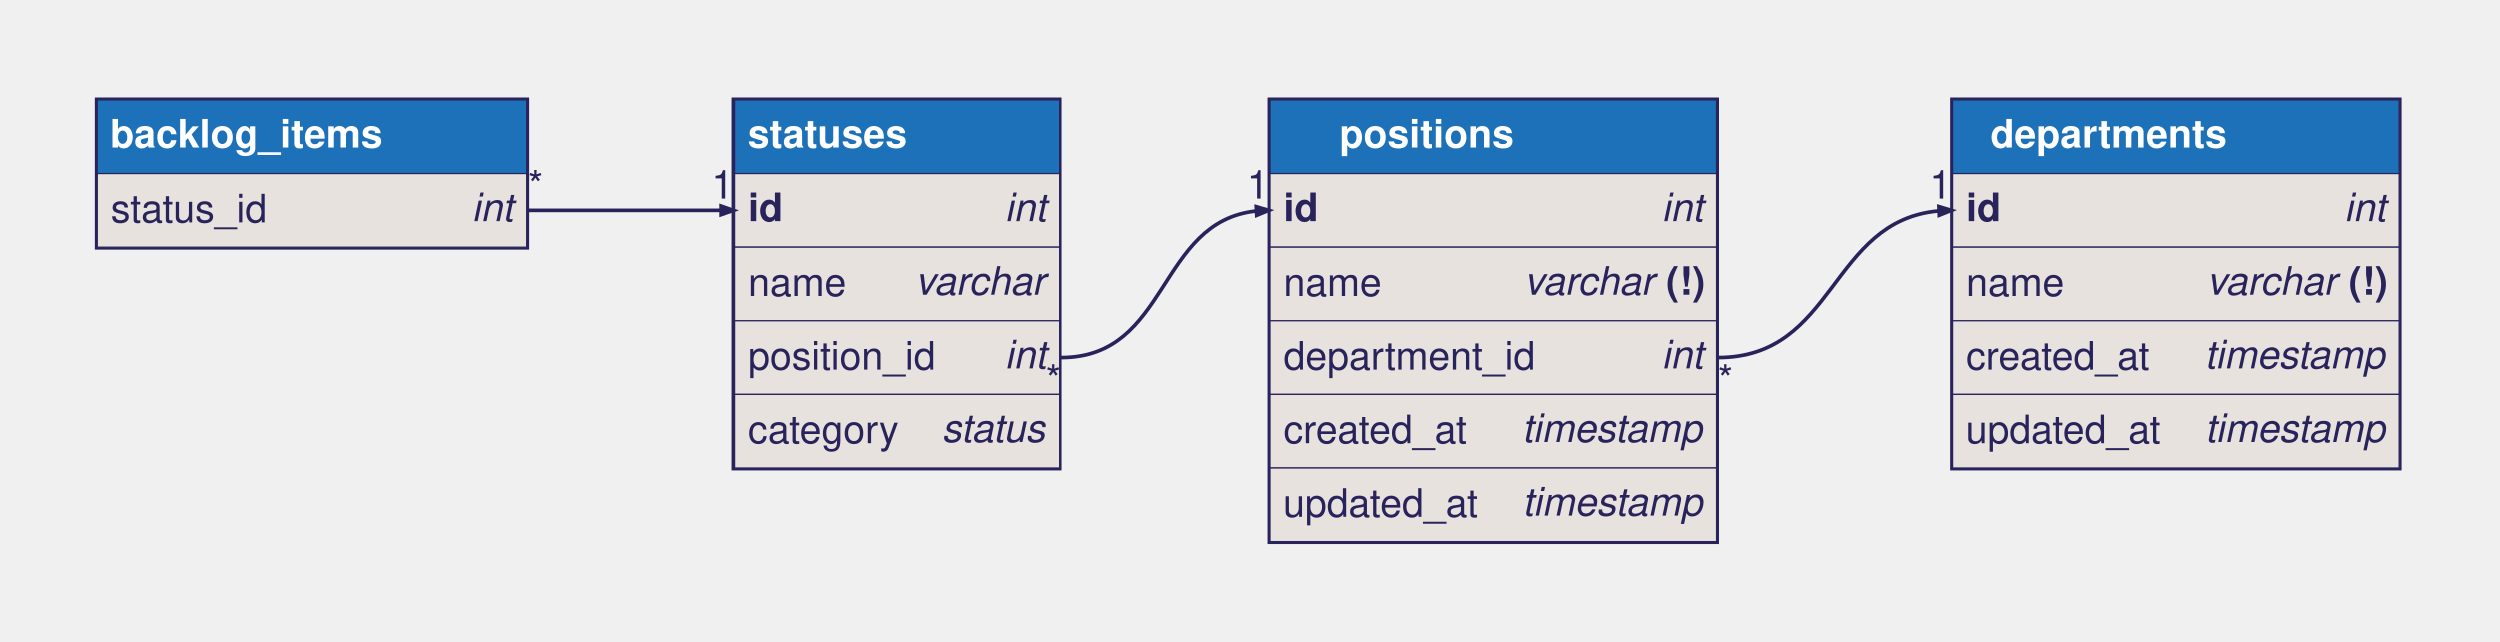
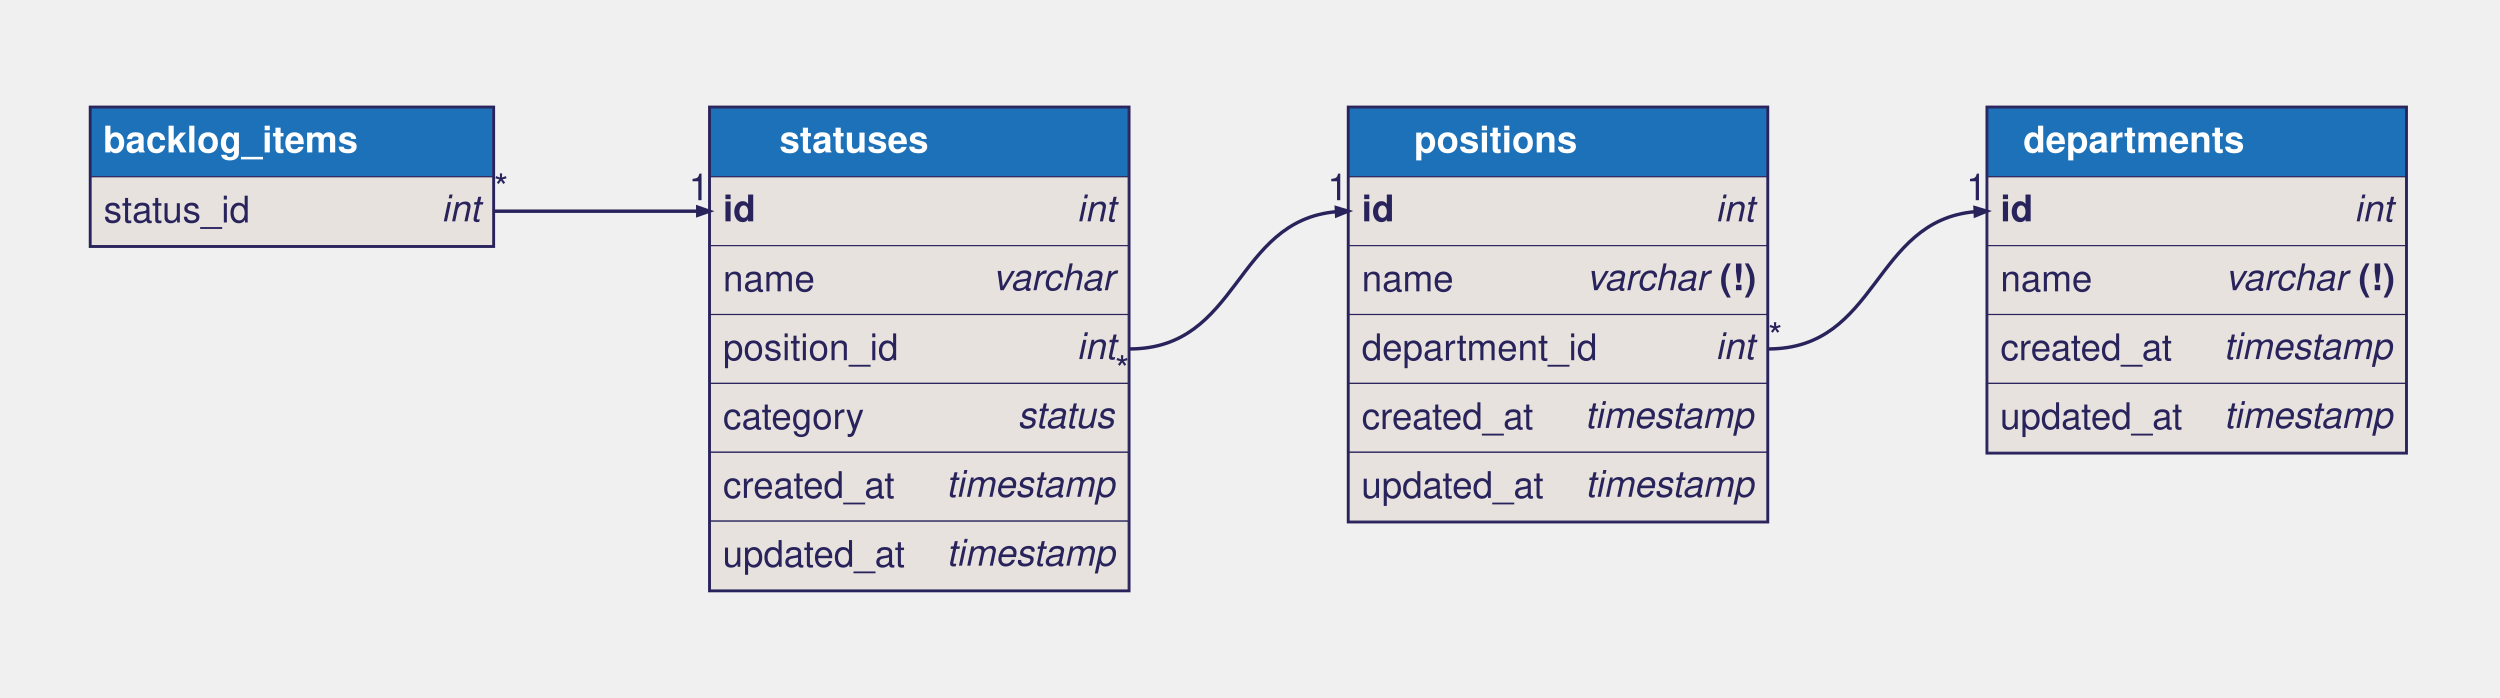
- <svg xmlns="http://www.w3.org/2000/svg" width="2038pt" height="523pt" viewBox="0.00 0.00 2037.92 522.77">
-   <g id="graph0" class="graph" transform="scale(1 1) rotate(0) translate(4 518.77)">
+ <svg xmlns="http://www.w3.org/2000/svg" width="2178pt" height="608pt" viewBox="0.00 0.00 2177.92 607.63">
+   <g id="graph0" class="graph" transform="scale(1 1) rotate(0) translate(4 603.63)">
    <g id="departments" class="node">
-       <ellipse fill="none" stroke="black" stroke-width="0" cx="1769.7" cy="-287.39" rx="260.43" ry="214.92" />
-       <polygon fill="#1d71b8" stroke="transparent" points="1587.7,-377.39 1587.7,-437.39 1951.7,-437.39 1951.7,-377.39 1587.7,-377.39" />
-       <polygon fill="none" stroke="#29235c" points="1587.7,-377.39 1587.7,-437.39 1951.7,-437.39 1951.7,-377.39 1587.7,-377.39" />
-       <text text-anchor="start" x="1618.54" y="-398.59" font-family="Helvetica,sans-Serif" font-weight="bold" font-size="32.00" fill="#ffffff">       departments       </text>
-       <polygon fill="#e7e2dd" stroke="transparent" points="1587.7,-317.39 1587.7,-377.39 1951.7,-377.39 1951.7,-317.39 1587.7,-317.39" />
-       <polygon fill="none" stroke="#29235c" points="1587.7,-317.39 1587.7,-377.39 1951.7,-377.39 1951.7,-317.39 1587.7,-317.39" />
-       <text text-anchor="start" x="1598.7" y="-338.59" font-family="Helvetica,sans-Serif" font-weight="bold" font-size="32.00" fill="#29235c">id</text>
-       <text text-anchor="start" x="1623.59" y="-338.59" font-family="Helvetica,sans-Serif" font-size="32.00" fill="#29235c">    </text>
-       <text text-anchor="start" x="1906.92" y="-338.59" font-family="Helvetica,sans-Serif" font-style="italic" font-size="32.00" fill="#29235c">int</text>
-       <polygon fill="#e7e2dd" stroke="transparent" points="1587.7,-257.39 1587.7,-317.39 1951.7,-317.39 1951.7,-257.39 1587.7,-257.39" />
-       <polygon fill="none" stroke="#29235c" points="1587.7,-257.39 1587.7,-317.39 1951.7,-317.39 1951.7,-257.39 1587.7,-257.39" />
-       <text text-anchor="start" x="1598.7" y="-277.59" font-family="Helvetica,sans-Serif" font-size="32.00" fill="#29235c">name    </text>
-       <text text-anchor="start" x="1794.94" y="-278.59" font-family="Helvetica,sans-Serif" font-style="italic" font-size="32.00" fill="#29235c">varchar</text>
-       <text text-anchor="start" x="1901.61" y="-278.59" font-family="Helvetica,sans-Serif" font-size="32.00" fill="#29235c"> </text>
-       <text text-anchor="start" x="1910.5" y="-278.59" font-family="Helvetica,sans-Serif" font-weight="bold" font-size="32.00" fill="#29235c">(!)</text>
-       <polygon fill="#e7e2dd" stroke="transparent" points="1587.7,-197.39 1587.7,-257.39 1951.7,-257.39 1951.7,-197.39 1587.7,-197.39" />
-       <polygon fill="none" stroke="#29235c" points="1587.7,-197.39 1587.7,-257.39 1951.7,-257.39 1951.7,-197.39 1587.7,-197.39" />
-       <text text-anchor="start" x="1598.7" y="-217.59" font-family="Helvetica,sans-Serif" font-size="32.00" fill="#29235c">created_at    </text>
-       <text text-anchor="start" x="1793.14" y="-218.59" font-family="Helvetica,sans-Serif" font-style="italic" font-size="32.00" fill="#29235c">timestamp</text>
-       <polygon fill="#e7e2dd" stroke="transparent" points="1587.7,-137.39 1587.7,-197.39 1951.7,-197.39 1951.7,-137.39 1587.7,-137.39" />
-       <polygon fill="none" stroke="#29235c" points="1587.7,-137.39 1587.7,-197.39 1951.7,-197.39 1951.7,-137.39 1587.7,-137.39" />
-       <text text-anchor="start" x="1598.37" y="-157.59" font-family="Helvetica,sans-Serif" font-size="32.00" fill="#29235c">updated_at    </text>
-       <text text-anchor="start" x="1793.42" y="-158.59" font-family="Helvetica,sans-Serif" font-style="italic" font-size="32.00" fill="#29235c">timestamp</text>
-       <polygon fill="none" stroke="#29235c" stroke-width="2" points="1586.7,-136.39 1586.7,-438.39 1952.7,-438.39 1952.7,-136.39 1586.7,-136.39" />
+       <ellipse fill="none" stroke="black" stroke-width="0" cx="1909.71" cy="-359.81" rx="260.43" ry="214.92" />
+       <polygon fill="#1d71b8" stroke="transparent" points="1727.71,-449.81 1727.71,-509.81 2091.71,-509.81 2091.71,-449.81 1727.71,-449.81" />
+       <polygon fill="none" stroke="#29235c" points="1727.71,-449.81 1727.71,-509.81 2091.71,-509.81 2091.71,-449.81 1727.71,-449.81" />
+       <text text-anchor="start" x="1758.55" y="-471.01" font-family="Helvetica,sans-Serif" font-weight="bold" font-size="32.00" fill="#ffffff">       departments       </text>
+       <polygon fill="#e7e2dd" stroke="transparent" points="1727.71,-389.81 1727.71,-449.81 2091.71,-449.81 2091.71,-389.81 1727.71,-389.81" />
+       <polygon fill="none" stroke="#29235c" points="1727.71,-389.81 1727.71,-449.81 2091.71,-449.81 2091.71,-389.81 1727.71,-389.81" />
+       <text text-anchor="start" x="1738.71" y="-411.01" font-family="Helvetica,sans-Serif" font-weight="bold" font-size="32.00" fill="#29235c">id</text>
+       <text text-anchor="start" x="1763.6" y="-411.01" font-family="Helvetica,sans-Serif" font-size="32.00" fill="#29235c">    </text>
+       <text text-anchor="start" x="2046.93" y="-411.01" font-family="Helvetica,sans-Serif" font-style="italic" font-size="32.00" fill="#29235c">int</text>
+       <polygon fill="#e7e2dd" stroke="transparent" points="1727.71,-329.81 1727.71,-389.81 2091.71,-389.81 2091.71,-329.81 1727.71,-329.81" />
+       <polygon fill="none" stroke="#29235c" points="1727.71,-329.81 1727.71,-389.81 2091.71,-389.81 2091.71,-329.81 1727.71,-329.81" />
+       <text text-anchor="start" x="1738.71" y="-350.01" font-family="Helvetica,sans-Serif" font-size="32.00" fill="#29235c">name    </text>
+       <text text-anchor="start" x="1934.94" y="-351.01" font-family="Helvetica,sans-Serif" font-style="italic" font-size="32.00" fill="#29235c">varchar</text>
+       <text text-anchor="start" x="2041.62" y="-351.01" font-family="Helvetica,sans-Serif" font-size="32.00" fill="#29235c"> </text>
+       <text text-anchor="start" x="2050.51" y="-351.01" font-family="Helvetica,sans-Serif" font-weight="bold" font-size="32.00" fill="#29235c">(!)</text>
+       <polygon fill="#e7e2dd" stroke="transparent" points="1727.71,-269.81 1727.71,-329.81 2091.71,-329.81 2091.71,-269.81 1727.71,-269.81" />
+       <polygon fill="none" stroke="#29235c" points="1727.71,-269.81 1727.71,-329.81 2091.71,-329.81 2091.71,-269.81 1727.71,-269.81" />
+       <text text-anchor="start" x="1738.71" y="-290.01" font-family="Helvetica,sans-Serif" font-size="32.00" fill="#29235c">created_at    </text>
+       <text text-anchor="start" x="1933.15" y="-291.01" font-family="Helvetica,sans-Serif" font-style="italic" font-size="32.00" fill="#29235c">timestamp</text>
+       <polygon fill="#e7e2dd" stroke="transparent" points="1727.71,-209.81 1727.71,-269.81 2091.71,-269.81 2091.71,-209.81 1727.71,-209.81" />
+       <polygon fill="none" stroke="#29235c" points="1727.71,-209.81 1727.71,-269.81 2091.71,-269.81 2091.71,-209.81 1727.71,-209.81" />
+       <text text-anchor="start" x="1738.37" y="-230.01" font-family="Helvetica,sans-Serif" font-size="32.00" fill="#29235c">updated_at    </text>
+       <text text-anchor="start" x="1933.43" y="-231.01" font-family="Helvetica,sans-Serif" font-style="italic" font-size="32.00" fill="#29235c">timestamp</text>
+       <polygon fill="none" stroke="#29235c" stroke-width="2" points="1726.71,-208.81 1726.71,-510.81 2092.71,-510.81 2092.71,-208.81 1726.71,-208.81" />
    </g>
    <g id="positions" class="node">
-       <ellipse fill="none" stroke="black" stroke-width="0" cx="1213.27" cy="-257.39" rx="260.43" ry="257.27" />
-       <polygon fill="#1d71b8" stroke="transparent" points="1031.27,-377.39 1031.27,-437.39 1395.27,-437.39 1395.27,-377.39 1031.27,-377.39" />
-       <polygon fill="none" stroke="#29235c" points="1031.27,-377.39 1031.27,-437.39 1395.27,-437.39 1395.27,-377.39 1031.27,-377.39" />
-       <text text-anchor="start" x="1087.9" y="-398.59" font-family="Helvetica,sans-Serif" font-weight="bold" font-size="32.00" fill="#ffffff">       positions       </text>
-       <polygon fill="#e7e2dd" stroke="transparent" points="1031.27,-317.39 1031.27,-377.39 1395.27,-377.39 1395.27,-317.39 1031.27,-317.39" />
-       <polygon fill="none" stroke="#29235c" points="1031.27,-317.39 1031.27,-377.39 1395.27,-377.39 1395.27,-317.39 1031.27,-317.39" />
-       <text text-anchor="start" x="1042.27" y="-338.59" font-family="Helvetica,sans-Serif" font-weight="bold" font-size="32.00" fill="#29235c">id</text>
-       <text text-anchor="start" x="1067.16" y="-338.59" font-family="Helvetica,sans-Serif" font-size="32.00" fill="#29235c">    </text>
-       <text text-anchor="start" x="1350.49" y="-338.59" font-family="Helvetica,sans-Serif" font-style="italic" font-size="32.00" fill="#29235c">int</text>
-       <polygon fill="#e7e2dd" stroke="transparent" points="1031.27,-257.39 1031.27,-317.39 1395.27,-317.39 1395.27,-257.39 1031.27,-257.39" />
-       <polygon fill="none" stroke="#29235c" points="1031.27,-257.39 1031.27,-317.39 1395.27,-317.39 1395.27,-257.39 1031.27,-257.39" />
-       <text text-anchor="start" x="1042.27" y="-277.59" font-family="Helvetica,sans-Serif" font-size="32.00" fill="#29235c">name    </text>
-       <text text-anchor="start" x="1238.51" y="-278.59" font-family="Helvetica,sans-Serif" font-style="italic" font-size="32.00" fill="#29235c">varchar</text>
-       <text text-anchor="start" x="1345.18" y="-278.59" font-family="Helvetica,sans-Serif" font-size="32.00" fill="#29235c"> </text>
-       <text text-anchor="start" x="1354.07" y="-278.59" font-family="Helvetica,sans-Serif" font-weight="bold" font-size="32.00" fill="#29235c">(!)</text>
-       <polygon fill="#e7e2dd" stroke="transparent" points="1031.27,-197.39 1031.27,-257.39 1395.27,-257.39 1395.27,-197.39 1031.27,-197.39" />
-       <polygon fill="none" stroke="#29235c" points="1031.27,-197.39 1031.27,-257.39 1395.27,-257.39 1395.27,-197.39 1031.27,-197.39" />
-       <text text-anchor="start" x="1042.27" y="-217.59" font-family="Helvetica,sans-Serif" font-size="32.00" fill="#29235c">department_id    </text>
-       <text text-anchor="start" x="1350.49" y="-218.59" font-family="Helvetica,sans-Serif" font-style="italic" font-size="32.00" fill="#29235c">int</text>
-       <polygon fill="#e7e2dd" stroke="transparent" points="1031.27,-137.39 1031.27,-197.39 1395.27,-197.39 1395.27,-137.39 1031.27,-137.39" />
-       <polygon fill="none" stroke="#29235c" points="1031.27,-137.39 1031.27,-197.39 1395.27,-197.39 1395.27,-137.39 1031.27,-137.39" />
-       <text text-anchor="start" x="1042.27" y="-157.59" font-family="Helvetica,sans-Serif" font-size="32.00" fill="#29235c">created_at    </text>
-       <text text-anchor="start" x="1236.71" y="-158.59" font-family="Helvetica,sans-Serif" font-style="italic" font-size="32.00" fill="#29235c">timestamp</text>
-       <polygon fill="#e7e2dd" stroke="transparent" points="1031.27,-77.39 1031.27,-137.39 1395.27,-137.39 1395.27,-77.39 1031.27,-77.39" />
-       <polygon fill="none" stroke="#29235c" points="1031.27,-77.39 1031.27,-137.39 1395.27,-137.39 1395.27,-77.39 1031.27,-77.39" />
-       <text text-anchor="start" x="1041.94" y="-97.59" font-family="Helvetica,sans-Serif" font-size="32.00" fill="#29235c">updated_at    </text>
-       <text text-anchor="start" x="1236.99" y="-98.59" font-family="Helvetica,sans-Serif" font-style="italic" font-size="32.00" fill="#29235c">timestamp</text>
-       <polygon fill="none" stroke="#29235c" stroke-width="2" points="1030.27,-76.39 1030.27,-438.39 1396.27,-438.39 1396.27,-76.39 1030.27,-76.39" />
+       <ellipse fill="none" stroke="black" stroke-width="0" cx="1353.28" cy="-329.81" rx="260.43" ry="257.27" />
+       <polygon fill="#1d71b8" stroke="transparent" points="1171.28,-449.81 1171.28,-509.81 1535.28,-509.81 1535.28,-449.81 1171.28,-449.81" />
+       <polygon fill="none" stroke="#29235c" points="1171.28,-449.81 1171.28,-509.81 1535.28,-509.81 1535.28,-449.81 1171.28,-449.81" />
+       <text text-anchor="start" x="1227.9" y="-471.01" font-family="Helvetica,sans-Serif" font-weight="bold" font-size="32.00" fill="#ffffff">       positions       </text>
+       <polygon fill="#e7e2dd" stroke="transparent" points="1171.28,-389.81 1171.28,-449.81 1535.28,-449.81 1535.28,-389.81 1171.28,-389.81" />
+       <polygon fill="none" stroke="#29235c" points="1171.28,-389.81 1171.28,-449.81 1535.28,-449.81 1535.28,-389.81 1171.28,-389.81" />
+       <text text-anchor="start" x="1182.28" y="-411.01" font-family="Helvetica,sans-Serif" font-weight="bold" font-size="32.00" fill="#29235c">id</text>
+       <text text-anchor="start" x="1207.17" y="-411.01" font-family="Helvetica,sans-Serif" font-size="32.00" fill="#29235c">    </text>
+       <text text-anchor="start" x="1490.5" y="-411.01" font-family="Helvetica,sans-Serif" font-style="italic" font-size="32.00" fill="#29235c">int</text>
+       <polygon fill="#e7e2dd" stroke="transparent" points="1171.28,-329.81 1171.28,-389.81 1535.28,-389.81 1535.28,-329.81 1171.28,-329.81" />
+       <polygon fill="none" stroke="#29235c" points="1171.28,-329.81 1171.28,-389.81 1535.28,-389.81 1535.28,-329.81 1171.28,-329.81" />
+       <text text-anchor="start" x="1182.28" y="-350.01" font-family="Helvetica,sans-Serif" font-size="32.00" fill="#29235c">name    </text>
+       <text text-anchor="start" x="1378.51" y="-351.01" font-family="Helvetica,sans-Serif" font-style="italic" font-size="32.00" fill="#29235c">varchar</text>
+       <text text-anchor="start" x="1485.19" y="-351.01" font-family="Helvetica,sans-Serif" font-size="32.00" fill="#29235c"> </text>
+       <text text-anchor="start" x="1494.08" y="-351.01" font-family="Helvetica,sans-Serif" font-weight="bold" font-size="32.00" fill="#29235c">(!)</text>
+       <polygon fill="#e7e2dd" stroke="transparent" points="1171.28,-269.81 1171.28,-329.81 1535.28,-329.81 1535.28,-269.81 1171.28,-269.81" />
+       <polygon fill="none" stroke="#29235c" points="1171.28,-269.81 1171.28,-329.81 1535.28,-329.81 1535.28,-269.81 1171.28,-269.81" />
+       <text text-anchor="start" x="1182.28" y="-290.01" font-family="Helvetica,sans-Serif" font-size="32.00" fill="#29235c">department_id    </text>
+       <text text-anchor="start" x="1490.5" y="-291.01" font-family="Helvetica,sans-Serif" font-style="italic" font-size="32.00" fill="#29235c">int</text>
+       <polygon fill="#e7e2dd" stroke="transparent" points="1171.28,-209.81 1171.28,-269.81 1535.28,-269.81 1535.28,-209.81 1171.28,-209.81" />
+       <polygon fill="none" stroke="#29235c" points="1171.28,-209.81 1171.28,-269.81 1535.28,-269.81 1535.28,-209.81 1171.28,-209.81" />
+       <text text-anchor="start" x="1182.28" y="-230.01" font-family="Helvetica,sans-Serif" font-size="32.00" fill="#29235c">created_at    </text>
+       <text text-anchor="start" x="1376.72" y="-231.01" font-family="Helvetica,sans-Serif" font-style="italic" font-size="32.00" fill="#29235c">timestamp</text>
+       <polygon fill="#e7e2dd" stroke="transparent" points="1171.28,-149.81 1171.28,-209.81 1535.28,-209.81 1535.28,-149.81 1171.28,-149.81" />
+       <polygon fill="none" stroke="#29235c" points="1171.28,-149.81 1171.28,-209.81 1535.28,-209.81 1535.28,-149.81 1171.28,-149.81" />
+       <text text-anchor="start" x="1181.94" y="-170.01" font-family="Helvetica,sans-Serif" font-size="32.00" fill="#29235c">updated_at    </text>
+       <text text-anchor="start" x="1377" y="-171.01" font-family="Helvetica,sans-Serif" font-style="italic" font-size="32.00" fill="#29235c">timestamp</text>
+       <polygon fill="none" stroke="#29235c" stroke-width="2" points="1170.28,-148.81 1170.28,-510.81 1536.28,-510.81 1536.28,-148.81 1170.28,-148.81" />
    </g>
    <g id="edge2" class="edge">
-       <path fill="none" stroke="#29235c" stroke-width="3" d="M1396.27,-227.39C1492.79,-227.39 1487.21,-339.1 1576.55,-346.95" />
-       <polygon fill="#29235c" stroke="#29235c" stroke-width="3" points="1576.56,-350.46 1586.7,-347.39 1576.86,-343.46 1576.56,-350.46" />
-       <text text-anchor="middle" x="1577.81" y="-356.99" font-family="Helvetica,sans-Serif" font-size="32.00" fill="#29235c">1</text>
-       <text text-anchor="middle" x="1402.49" y="-198.59" font-family="Helvetica,sans-Serif" font-size="32.00" fill="#29235c">*</text>
+       <path fill="none" stroke="#29235c" stroke-width="3" d="M1536.28,-299.81C1632.8,-299.81 1627.21,-411.52 1716.55,-419.38" />
+       <polygon fill="#29235c" stroke="#29235c" stroke-width="3" points="1716.57,-422.88 1726.71,-419.81 1716.87,-415.89 1716.57,-422.88" />
+       <text text-anchor="middle" x="1717.81" y="-429.41" font-family="Helvetica,sans-Serif" font-size="32.00" fill="#29235c">1</text>
+       <text text-anchor="middle" x="1542.5" y="-299.81" font-family="Helvetica,sans-Serif" font-size="32.00" fill="#29235c">*</text>
    </g>
    <g id="statuses" class="node">
-       <ellipse fill="none" stroke="black" stroke-width="0" cx="726.84" cy="-287.39" rx="190.42" ry="214.92" />
-       <polygon fill="#1d71b8" stroke="transparent" points="594.84,-377.39 594.84,-437.39 859.84,-437.39 859.84,-377.39 594.84,-377.39" />
-       <polygon fill="none" stroke="#29235c" points="594.84,-377.39 594.84,-437.39 859.84,-437.39 859.84,-377.39 594.84,-377.39" />
-       <text text-anchor="start" x="605.52" y="-398.59" font-family="Helvetica,sans-Serif" font-weight="bold" font-size="32.00" fill="#ffffff">       statuses       </text>
-       <polygon fill="#e7e2dd" stroke="transparent" points="594.84,-317.39 594.84,-377.39 859.84,-377.39 859.84,-317.39 594.84,-317.39" />
-       <polygon fill="none" stroke="#29235c" points="594.84,-317.39 594.84,-377.39 859.84,-377.39 859.84,-317.39 594.84,-317.39" />
-       <text text-anchor="start" x="605.84" y="-338.59" font-family="Helvetica,sans-Serif" font-weight="bold" font-size="32.00" fill="#29235c">id</text>
-       <text text-anchor="start" x="630.73" y="-338.59" font-family="Helvetica,sans-Serif" font-size="32.00" fill="#29235c">    </text>
-       <text text-anchor="start" x="815.06" y="-338.59" font-family="Helvetica,sans-Serif" font-style="italic" font-size="32.00" fill="#29235c">int</text>
-       <polygon fill="#e7e2dd" stroke="transparent" points="594.84,-257.39 594.84,-317.39 859.84,-317.39 859.84,-257.39 594.84,-257.39" />
-       <polygon fill="none" stroke="#29235c" points="594.84,-257.39 594.84,-317.39 859.84,-317.39 859.84,-257.39 594.84,-257.39" />
-       <text text-anchor="start" x="605.84" y="-277.59" font-family="Helvetica,sans-Serif" font-size="32.00" fill="#29235c">name    </text>
-       <text text-anchor="start" x="742.17" y="-278.59" font-family="Helvetica,sans-Serif" font-style="italic" font-size="32.00" fill="#29235c">varchar</text>
-       <polygon fill="#e7e2dd" stroke="transparent" points="594.84,-197.39 594.84,-257.39 859.84,-257.39 859.84,-197.39 594.84,-197.39" />
-       <polygon fill="none" stroke="#29235c" points="594.84,-197.39 594.84,-257.39 859.84,-257.39 859.84,-197.39 594.84,-197.39" />
-       <text text-anchor="start" x="605.84" y="-217.59" font-family="Helvetica,sans-Serif" font-size="32.00" fill="#29235c">position_id    </text>
-       <text text-anchor="start" x="815.06" y="-218.59" font-family="Helvetica,sans-Serif" font-style="italic" font-size="32.00" fill="#29235c">int</text>
-       <polygon fill="#e7e2dd" stroke="transparent" points="594.84,-137.39 594.84,-197.39 859.84,-197.39 859.84,-137.39 594.84,-137.39" />
-       <polygon fill="none" stroke="#29235c" points="594.84,-137.39 594.84,-197.39 859.84,-197.39 859.84,-137.39 594.84,-137.39" />
-       <text text-anchor="start" x="605.71" y="-157.59" font-family="Helvetica,sans-Serif" font-size="32.00" fill="#29235c">category    </text>
-       <text text-anchor="start" x="763.66" y="-158.59" font-family="Helvetica,sans-Serif" font-style="italic" font-size="32.00" fill="#29235c">status</text>
-       <polygon fill="none" stroke="#29235c" stroke-width="2" points="593.34,-136.39 593.34,-438.39 860.34,-438.39 860.34,-136.39 593.34,-136.39" />
+       <ellipse fill="none" stroke="black" stroke-width="0" cx="796.85" cy="-299.81" rx="260.43" ry="299.63" />
+       <polygon fill="#1d71b8" stroke="transparent" points="614.85,-449.81 614.85,-509.81 978.85,-509.81 978.85,-449.81 614.85,-449.81" />
+       <polygon fill="none" stroke="#29235c" points="614.85,-449.81 614.85,-509.81 978.85,-509.81 978.85,-449.81 614.85,-449.81" />
+       <text text-anchor="start" x="675.02" y="-471.01" font-family="Helvetica,sans-Serif" font-weight="bold" font-size="32.00" fill="#ffffff">       statuses       </text>
+       <polygon fill="#e7e2dd" stroke="transparent" points="614.85,-389.81 614.85,-449.81 978.85,-449.81 978.85,-389.81 614.85,-389.81" />
+       <polygon fill="none" stroke="#29235c" points="614.85,-389.81 614.85,-449.81 978.85,-449.81 978.85,-389.81 614.85,-389.81" />
+       <text text-anchor="start" x="625.85" y="-411.01" font-family="Helvetica,sans-Serif" font-weight="bold" font-size="32.00" fill="#29235c">id</text>
+       <text text-anchor="start" x="650.74" y="-411.01" font-family="Helvetica,sans-Serif" font-size="32.00" fill="#29235c">    </text>
+       <text text-anchor="start" x="934.06" y="-411.01" font-family="Helvetica,sans-Serif" font-style="italic" font-size="32.00" fill="#29235c">int</text>
+       <polygon fill="#e7e2dd" stroke="transparent" points="614.85,-329.81 614.85,-389.81 978.85,-389.81 978.85,-329.81 614.85,-329.81" />
+       <polygon fill="none" stroke="#29235c" points="614.85,-329.81 614.85,-389.81 978.85,-389.81 978.85,-329.81 614.85,-329.81" />
+       <text text-anchor="start" x="625.85" y="-350.01" font-family="Helvetica,sans-Serif" font-size="32.00" fill="#29235c">name    </text>
+       <text text-anchor="start" x="861.17" y="-351.01" font-family="Helvetica,sans-Serif" font-style="italic" font-size="32.00" fill="#29235c">varchar</text>
+       <polygon fill="#e7e2dd" stroke="transparent" points="614.85,-269.81 614.85,-329.81 978.85,-329.81 978.85,-269.81 614.85,-269.81" />
+       <polygon fill="none" stroke="#29235c" points="614.85,-269.81 614.85,-329.81 978.85,-329.81 978.85,-269.81 614.85,-269.81" />
+       <text text-anchor="start" x="625.85" y="-290.01" font-family="Helvetica,sans-Serif" font-size="32.00" fill="#29235c">position_id    </text>
+       <text text-anchor="start" x="934.06" y="-291.01" font-family="Helvetica,sans-Serif" font-style="italic" font-size="32.00" fill="#29235c">int</text>
+       <polygon fill="#e7e2dd" stroke="transparent" points="614.85,-209.81 614.85,-269.81 978.85,-269.81 978.85,-209.81 614.85,-209.81" />
+       <polygon fill="none" stroke="#29235c" points="614.85,-209.81 614.85,-269.81 978.85,-269.81 978.85,-209.81 614.85,-209.81" />
+       <text text-anchor="start" x="625.85" y="-230.01" font-family="Helvetica,sans-Serif" font-size="32.00" fill="#29235c">category    </text>
+       <text text-anchor="start" x="882.48" y="-231.01" font-family="Helvetica,sans-Serif" font-style="italic" font-size="32.00" fill="#29235c">status</text>
+       <polygon fill="#e7e2dd" stroke="transparent" points="614.85,-149.81 614.85,-209.81 978.85,-209.81 978.85,-149.81 614.85,-149.81" />
+       <polygon fill="none" stroke="#29235c" points="614.85,-149.81 614.85,-209.81 978.85,-209.81 978.85,-149.81 614.85,-149.81" />
+       <text text-anchor="start" x="625.85" y="-170.01" font-family="Helvetica,sans-Serif" font-size="32.00" fill="#29235c">created_at    </text>
+       <text text-anchor="start" x="820.29" y="-171.01" font-family="Helvetica,sans-Serif" font-style="italic" font-size="32.00" fill="#29235c">timestamp</text>
+       <polygon fill="#e7e2dd" stroke="transparent" points="614.85,-89.81 614.85,-149.81 978.85,-149.81 978.85,-89.81 614.85,-89.81" />
+       <polygon fill="none" stroke="#29235c" points="614.85,-89.81 614.85,-149.81 978.85,-149.81 978.85,-89.81 614.85,-89.81" />
+       <text text-anchor="start" x="625.51" y="-110.01" font-family="Helvetica,sans-Serif" font-size="32.00" fill="#29235c">updated_at    </text>
+       <text text-anchor="start" x="820.57" y="-111.01" font-family="Helvetica,sans-Serif" font-style="italic" font-size="32.00" fill="#29235c">timestamp</text>
+       <polygon fill="none" stroke="#29235c" stroke-width="2" points="613.85,-88.81 613.85,-510.81 979.85,-510.81 979.85,-88.81 613.85,-88.81" />
    </g>
    <g id="edge4" class="edge">
-       <path fill="none" stroke="#29235c" stroke-width="3" d="M860.84,-227.39C949.51,-227.39 939.01,-338.19 1019.94,-346.85" />
-       <polygon fill="#29235c" stroke="#29235c" stroke-width="3" points="1020.1,-350.37 1030.27,-347.39 1020.46,-343.37 1020.1,-350.37" />
-       <text text-anchor="middle" x="1021.38" y="-356.99" font-family="Helvetica,sans-Serif" font-size="32.00" fill="#29235c">1</text>
-       <text text-anchor="middle" x="854.62" y="-198.59" font-family="Helvetica,sans-Serif" font-size="32.00" fill="#29235c">*</text>
+       <path fill="none" stroke="#29235c" stroke-width="3" d="M979.85,-299.81C1076.37,-299.81 1070.78,-411.52 1160.12,-419.38" />
+       <polygon fill="#29235c" stroke="#29235c" stroke-width="3" points="1160.14,-422.88 1170.28,-419.81 1160.44,-415.89 1160.14,-422.88" />
+       <text text-anchor="middle" x="1161.38" y="-429.41" font-family="Helvetica,sans-Serif" font-size="32.00" fill="#29235c">1</text>
+       <text text-anchor="middle" x="973.62" y="-271.01" font-family="Helvetica,sans-Serif" font-size="32.00" fill="#29235c">*</text>
    </g>
    <g id="backlog_items" class="node">
-       <ellipse fill="none" stroke="black" stroke-width="0" cx="250.32" cy="-377.39" rx="250.13" ry="87.86" />
-       <polygon fill="#1d71b8" stroke="transparent" points="75.32,-377.39 75.32,-437.39 425.32,-437.39 425.32,-377.39 75.32,-377.39" />
-       <polygon fill="none" stroke="#29235c" points="75.32,-377.39 75.32,-437.39 425.32,-437.39 425.32,-377.39 75.32,-377.39" />
-       <text text-anchor="start" x="85.83" y="-398.59" font-family="Helvetica,sans-Serif" font-weight="bold" font-size="32.00" fill="#ffffff">       backlog_items       </text>
-       <polygon fill="#e7e2dd" stroke="transparent" points="75.32,-317.39 75.32,-377.39 425.32,-377.39 425.32,-317.39 75.32,-317.39" />
-       <polygon fill="none" stroke="#29235c" points="75.32,-317.39 75.32,-377.39 425.32,-377.39 425.32,-317.39 75.32,-317.39" />
-       <text text-anchor="start" x="86.32" y="-337.59" font-family="Helvetica,sans-Serif" font-size="32.00" fill="#29235c">status_id    </text>
-       <text text-anchor="start" x="380.53" y="-338.59" font-family="Helvetica,sans-Serif" font-style="italic" font-size="32.00" fill="#29235c">int</text>
-       <polygon fill="none" stroke="#29235c" stroke-width="2" points="74.32,-316.39 74.32,-438.39 426.32,-438.39 426.32,-316.39 74.32,-316.39" />
+       <ellipse fill="none" stroke="black" stroke-width="0" cx="250.32" cy="-449.81" rx="250.13" ry="87.86" />
+       <polygon fill="#1d71b8" stroke="transparent" points="75.32,-449.81 75.32,-509.81 425.32,-509.81 425.32,-449.81 75.32,-449.81" />
+       <polygon fill="none" stroke="#29235c" points="75.32,-449.81 75.32,-509.81 425.32,-509.81 425.32,-449.81 75.32,-449.81" />
+       <text text-anchor="start" x="85.83" y="-471.01" font-family="Helvetica,sans-Serif" font-weight="bold" font-size="32.00" fill="#ffffff">       backlog_items       </text>
+       <polygon fill="#e7e2dd" stroke="transparent" points="75.32,-389.81 75.32,-449.81 425.32,-449.81 425.32,-389.81 75.32,-389.81" />
+       <polygon fill="none" stroke="#29235c" points="75.32,-389.81 75.32,-449.81 425.32,-449.81 425.32,-389.81 75.32,-389.81" />
+       <text text-anchor="start" x="86.32" y="-410.01" font-family="Helvetica,sans-Serif" font-size="32.00" fill="#29235c">status_id    </text>
+       <text text-anchor="start" x="380.53" y="-411.01" font-family="Helvetica,sans-Serif" font-style="italic" font-size="32.00" fill="#29235c">int</text>
+       <polygon fill="none" stroke="#29235c" stroke-width="2" points="74.32,-388.81 74.32,-510.81 426.32,-510.81 426.32,-388.81 74.32,-388.81" />
    </g>
    <g id="edge6" class="edge">
-       <path fill="none" stroke="#29235c" stroke-width="3" d="M426.32,-347.39C497.28,-347.39 517.52,-347.39 583.73,-347.39" />
-       <polygon fill="#29235c" stroke="#29235c" stroke-width="3" points="583.84,-350.89 593.84,-347.39 583.84,-343.89 583.84,-350.89" />
-       <text text-anchor="middle" x="584.95" y="-356.99" font-family="Helvetica,sans-Serif" font-size="32.00" fill="#29235c">1</text>
-       <text text-anchor="middle" x="432.54" y="-356.99" font-family="Helvetica,sans-Serif" font-size="32.00" fill="#29235c">*</text>
+       <path fill="none" stroke="#29235c" stroke-width="3" d="M426.32,-419.81C506.08,-419.81 528.59,-419.81 603.44,-419.81" />
+       <polygon fill="#29235c" stroke="#29235c" stroke-width="3" points="603.85,-423.31 613.85,-419.81 603.85,-416.31 603.85,-423.31" />
+       <text text-anchor="middle" x="604.95" y="-429.41" font-family="Helvetica,sans-Serif" font-size="32.00" fill="#29235c">1</text>
+       <text text-anchor="middle" x="432.54" y="-429.41" font-family="Helvetica,sans-Serif" font-size="32.00" fill="#29235c">*</text>
    </g>
  </g>
</svg>
